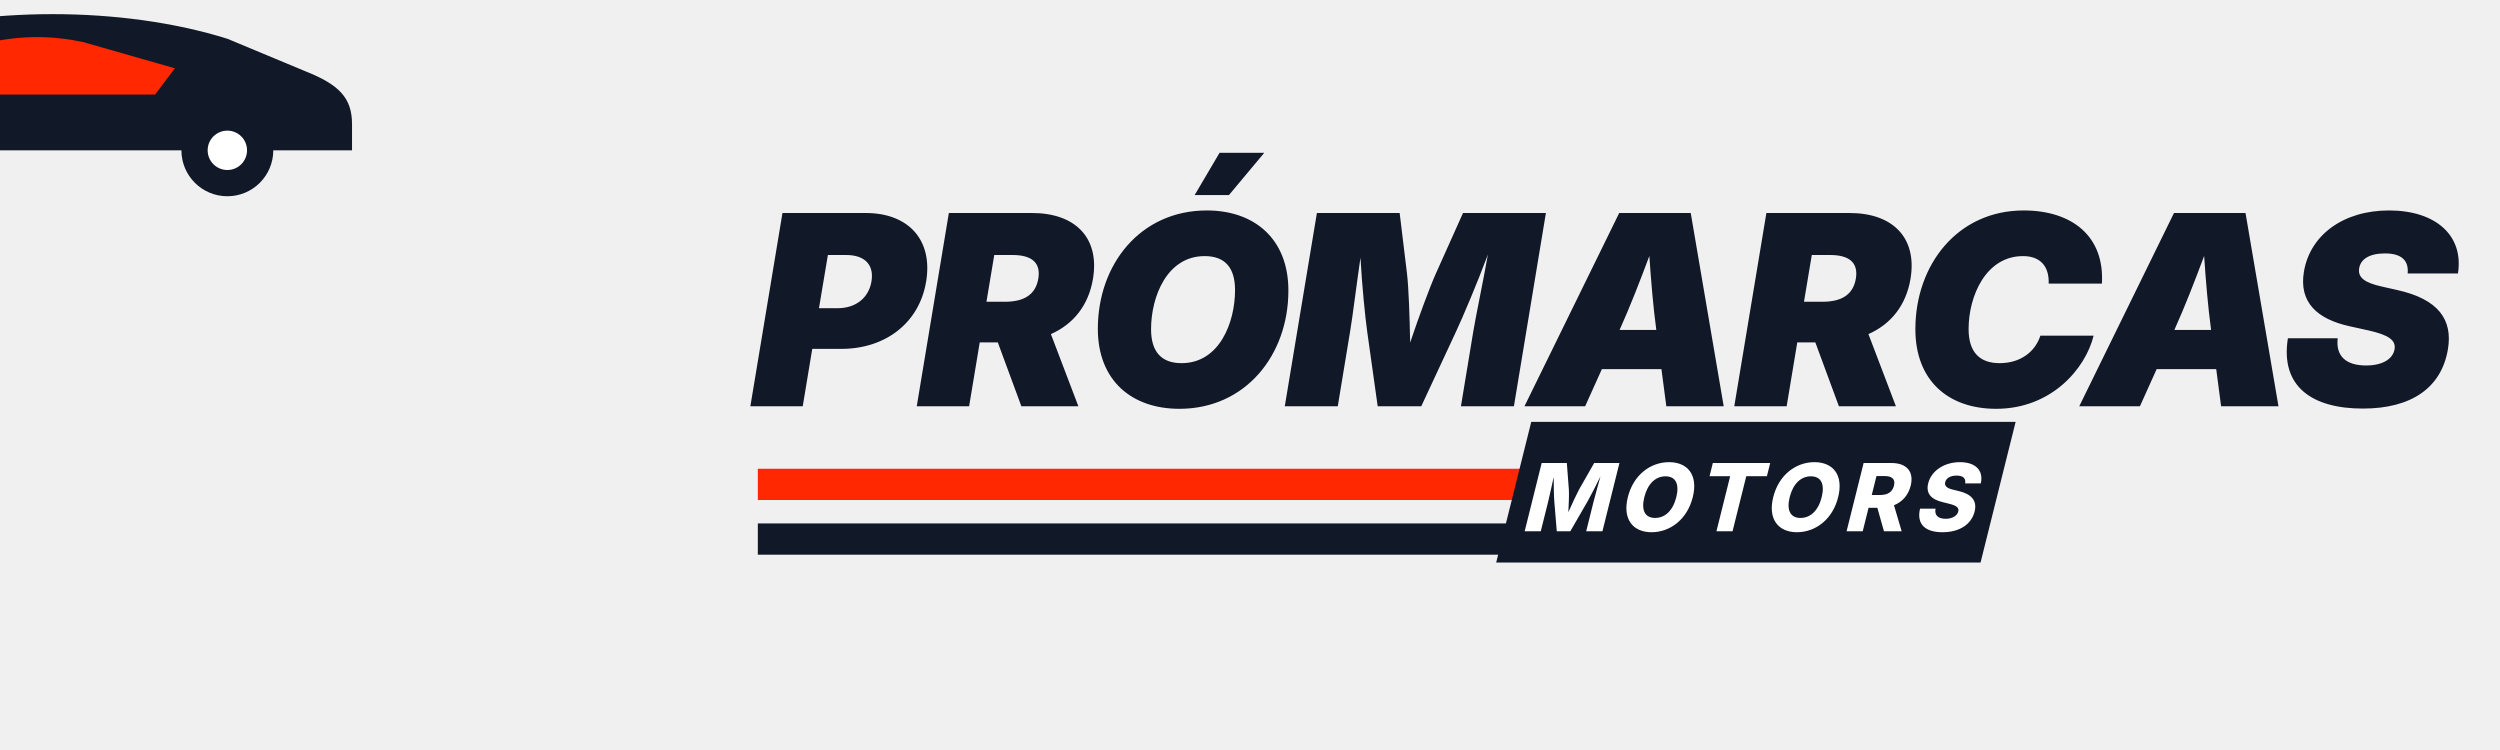
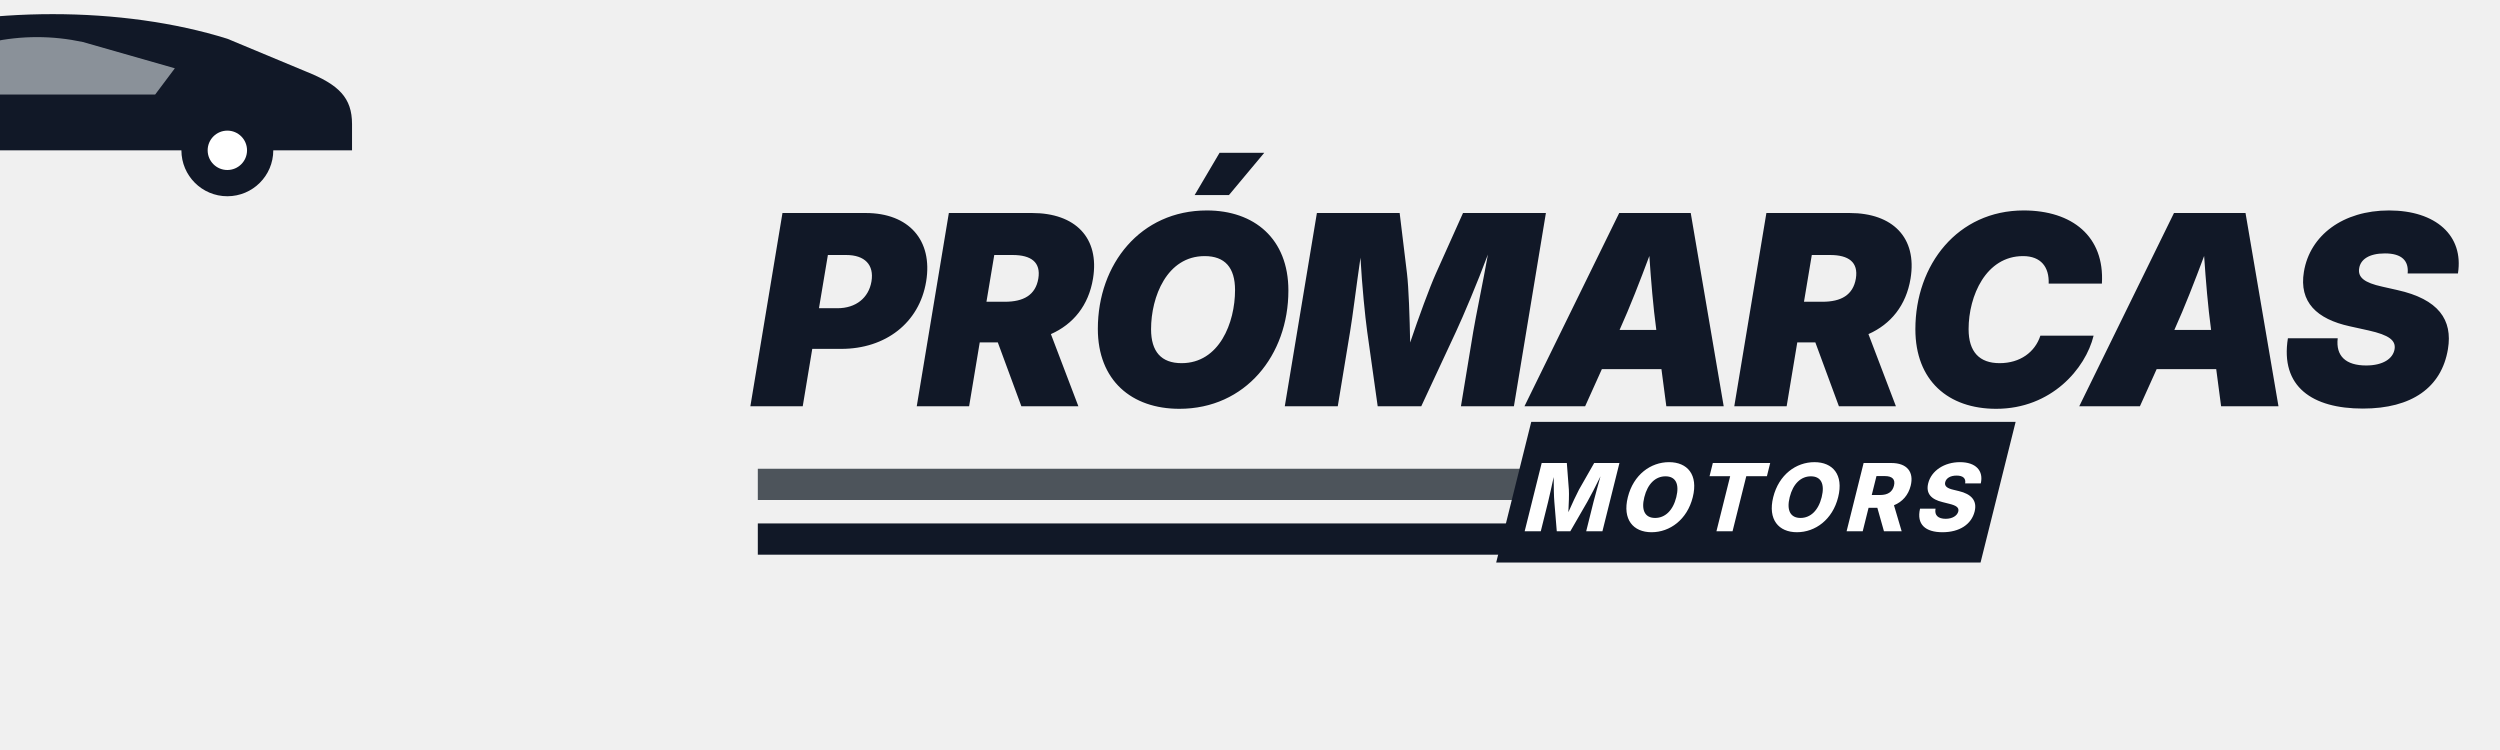
<svg xmlns="http://www.w3.org/2000/svg" width="320" height="96" viewBox="0 0 320 96" role="img" aria-label="PRÓMARCAS MOTORS">
  <g transform="translate(6,10) scale(0.42) translate(-103,-44)">
    <path d="M10 66 L10 55 C10 49 14 44 22 42 L50 32 C84 22 126 22 158 32 L182 42 C192 46 196 50 196 58 L196 66 Z" fill="#111827" />
-     <path d="M60 41 L86 33 Q100 30 114 33 L142 41 L136 49 L64 49 Z" fill="#ff2800" />
+     <path d="M60 41 L86 33 Q100 30 114 33 L142 41 L136 49 L64 49 Z" fill="#8a9199" />
    <circle cx="50" cy="66" r="14" fill="#111827" />
    <circle cx="50" cy="66" r="6" fill="#ffffff" />
    <circle cx="158" cy="66" r="14" fill="#111827" />
    <circle cx="158" cy="66" r="6" fill="#ffffff" />
  </g>
  <text x="96" y="52" font-family="Inter, Arial, sans-serif" font-size="34" font-weight="900" font-style="italic" letter-spacing="-1" fill="#111827">PRÓMARCAS</text>
-   <rect x="97" y="60" width="120" height="4" fill="#ff2800" />
+   <rect x="97" y="60" width="120" height="4" fill="#4d545b" />
  <rect x="97" y="67" width="120" height="4" fill="#111827" />
  <g transform="translate(196,54) skewX(-14)">
    <rect x="0" y="0" width="62" height="18" fill="#111827" />
    <text x="31" y="14" text-anchor="middle" font-family="Inter, Arial, sans-serif" font-size="12" font-weight="800" letter-spacing="1" fill="#ffffff">MOTORS</text>
  </g>
</svg>
